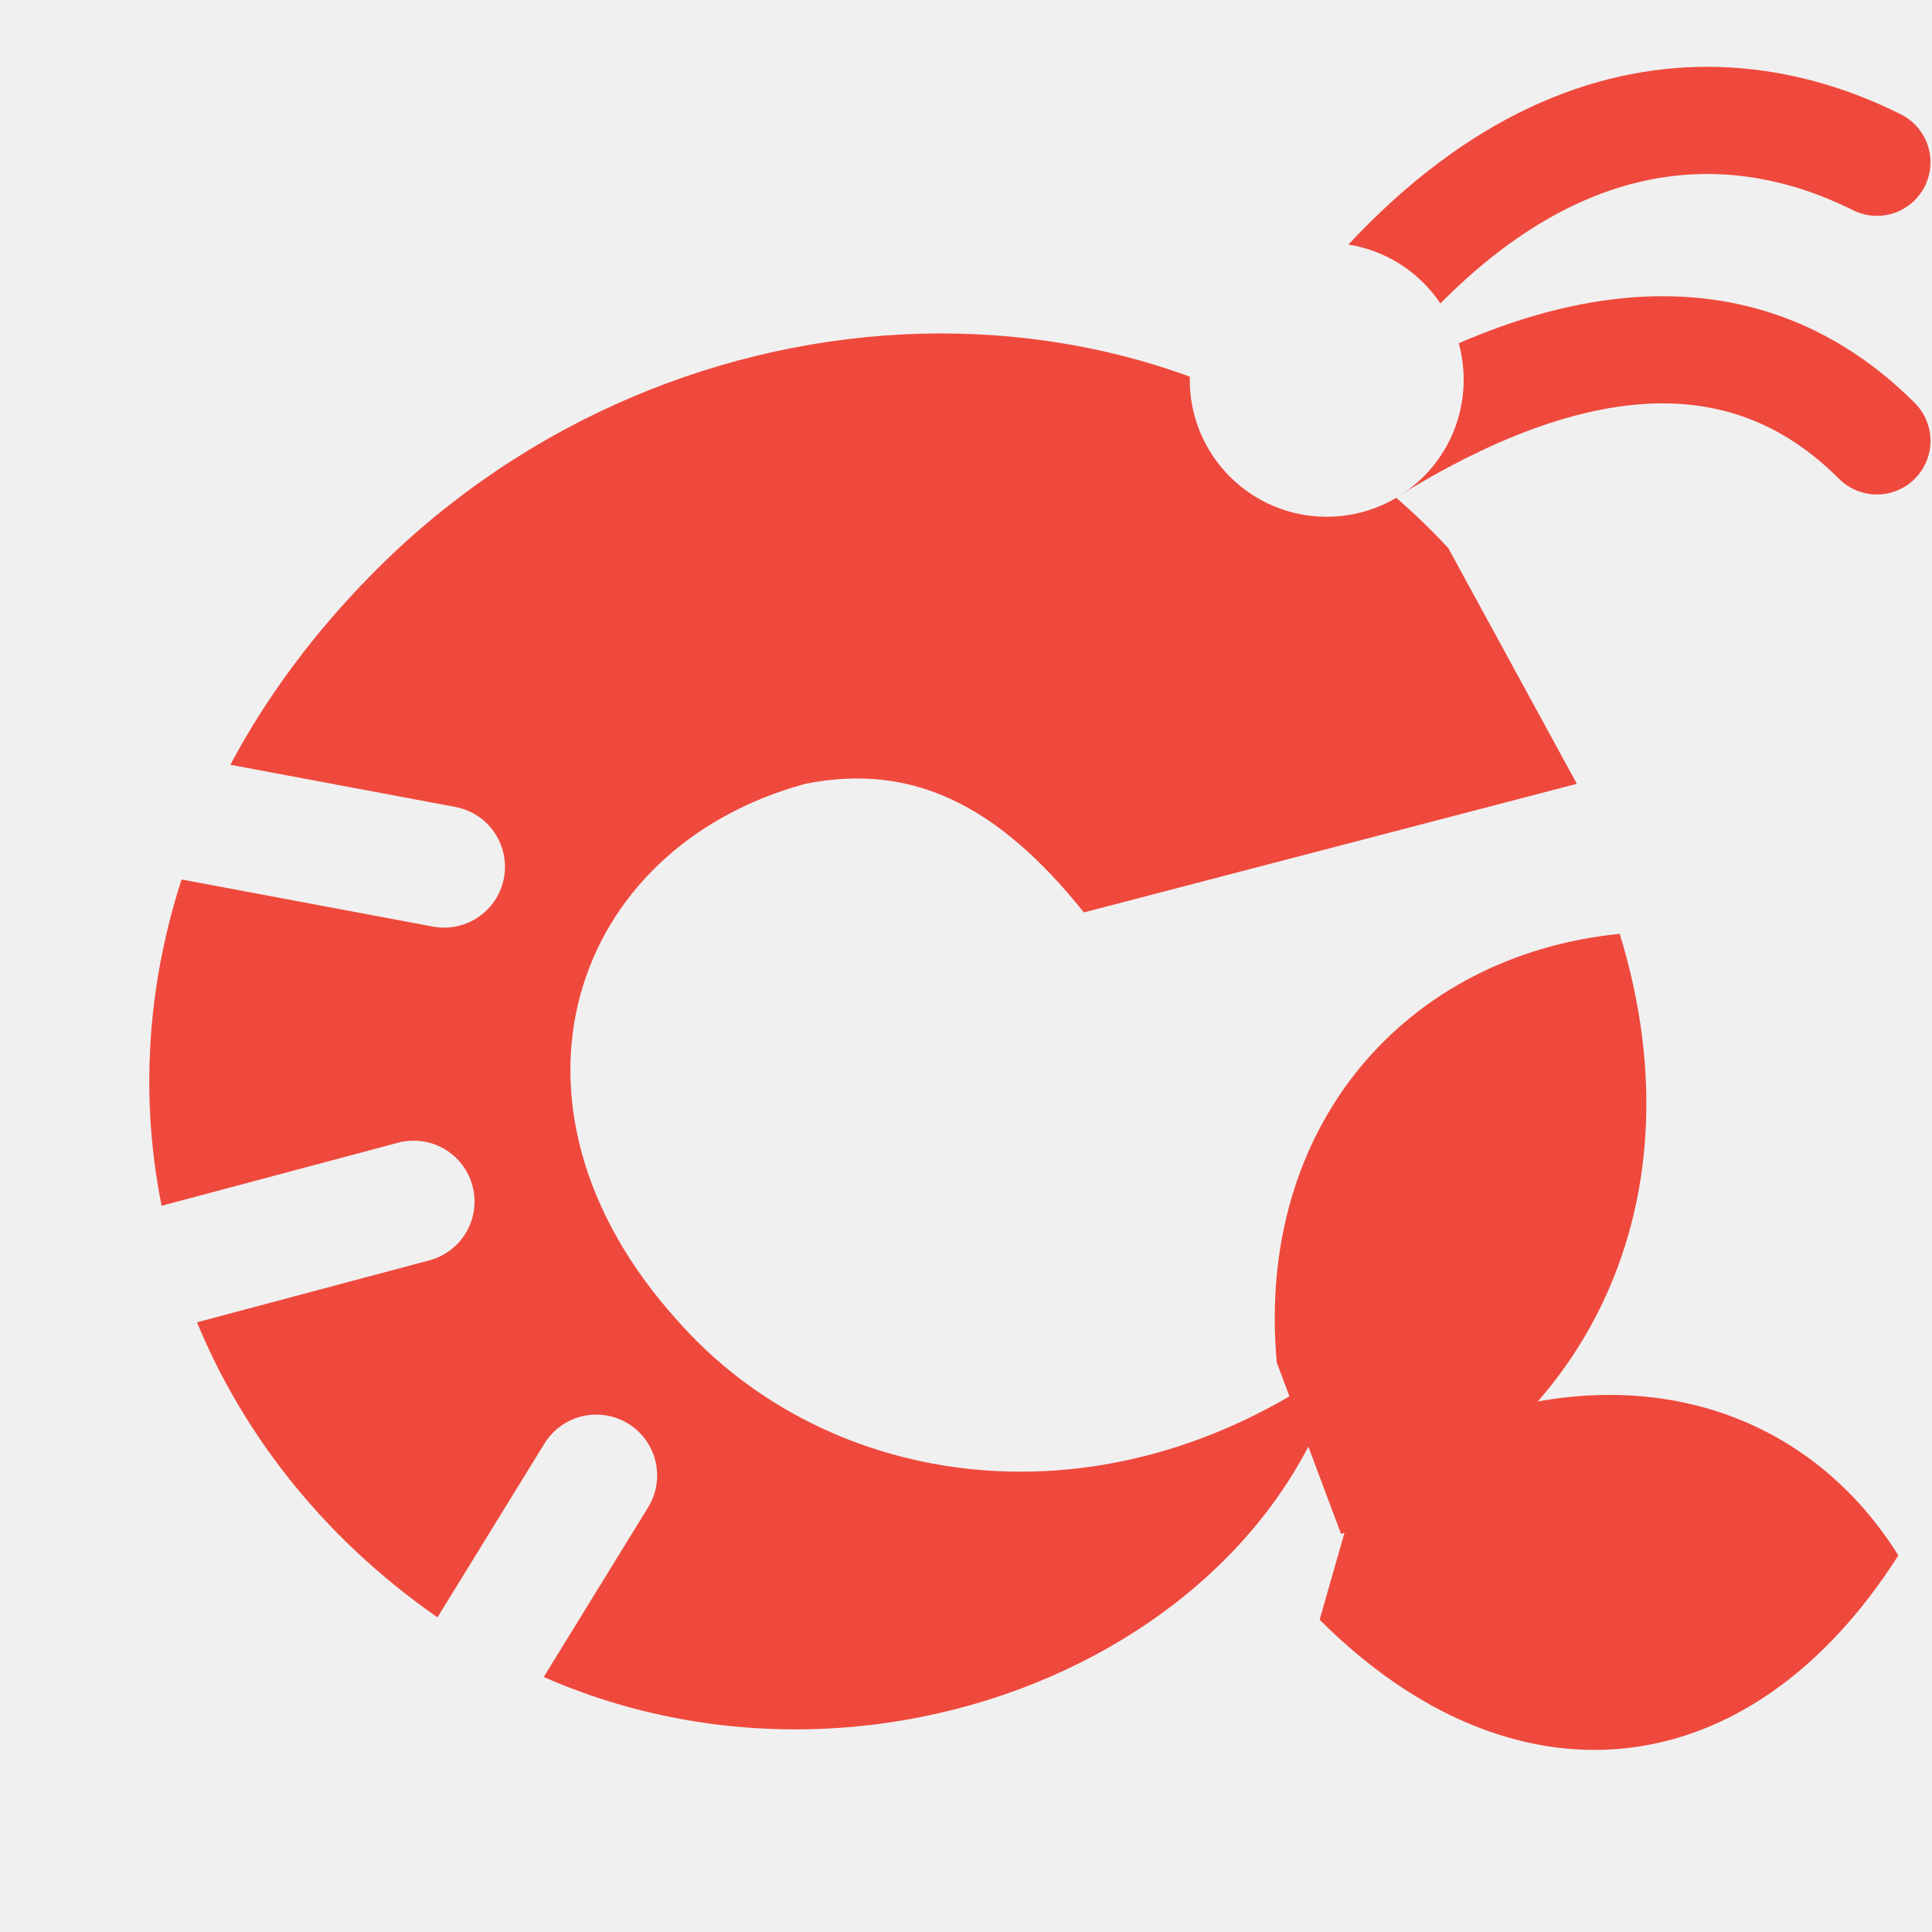
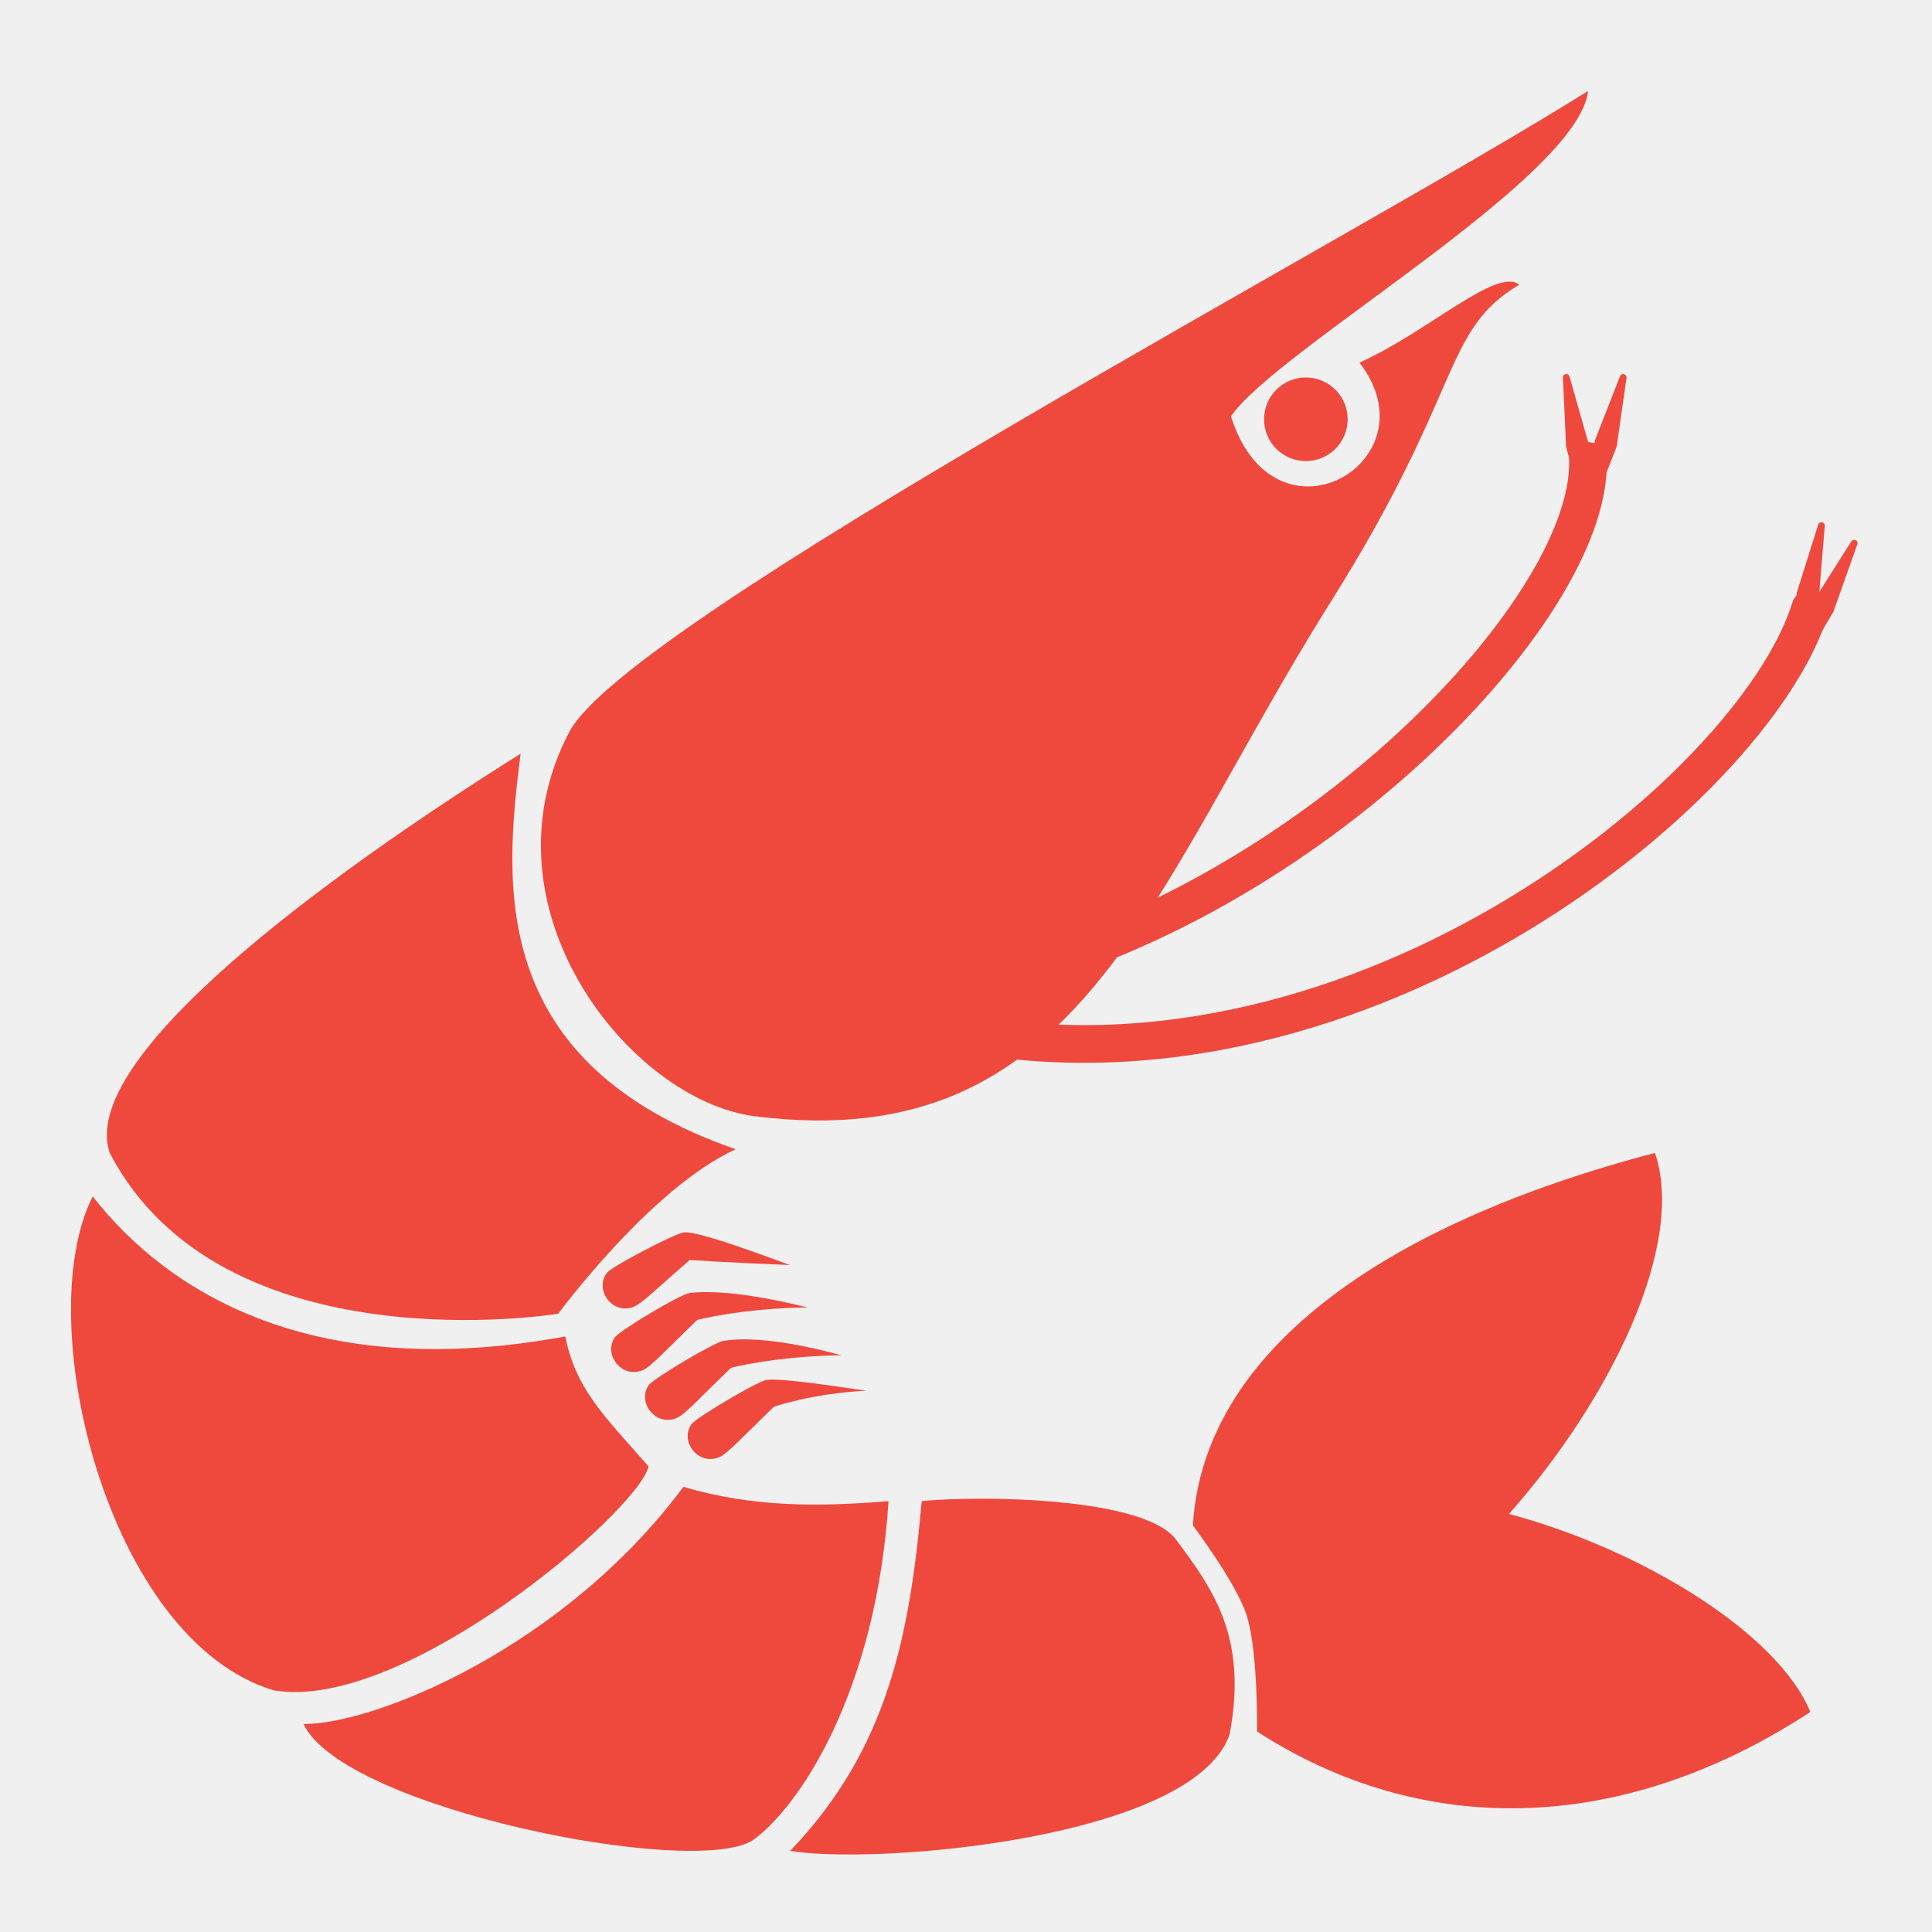
- <svg xmlns="http://www.w3.org/2000/svg" width="128" height="128" viewBox="0 0 128 128" role="img" aria-labelledby="title">
-   <defs>
-     <mask id="cutouts">
-       <rect width="128" height="128" fill="#fff" />
-       <g transform="translate(64 64) scale(1.42) translate(-63.5 -66.5)">
-         <circle cx="75" cy="49" r="4.5" fill="#000" />
-         <path d="M30 62L46 65M30 80L45 76M43 98L51 85" fill="none" stroke="#000" stroke-width="4" stroke-linecap="round" />
-       </g>
-     </mask>
-   </defs>
-   <g mask="url(#cutouts)" transform="translate(64 64) scale(1.42) translate(-63.5 -66.5)">
-     <g fill="#EF493D">
-       <path d="M86 47C73 33 50 34 36 48C20 64 23 86 39 97C55 108 77 100 81 85C70 93 57 91 50 83C41 73 45 61 56 58C61 57 65 59 69 64L92 58Z" />
-       <path d="M78 85C77 74 84 66 94 65C98 78 92 89 81 93Z" />
-       <path d="M82 90C92 84 102 86 107 94C100 105 89 106 80 97Z" />
+ <svg xmlns="http://www.w3.org/2000/svg" width="128" height="128" viewBox="0 0 128 128">
+   <g id="Layer_1" data-name="Layer 1">
+     <path d="M79.029 101.053 C79.731 89.62 91.52 81.141 109.645 76.385 C111.721 82.475 106.651 92.781 99.971 100.304 C108.78 102.652 117.809 108.216 119.937 113.424 C107.272 121.702 94.09 121.702 83.282 114.717 C83.282 114.717 83.363 109.493 82.601 107.044 C81.941 104.923 79.029 101.053 79.029 101.053 Z" fill="#ef493d" />
+     <g>
+       <path d="M88.156 39.891 C76.117 59.031 71.621 76.692 50.01 73.954 C41.772 72.911 31.569 60.197 37.718 48.493 C41.599 41.107 89.613 15.817 105.218 6.026 C104.538 11.857 84.55 23.169 81.554 27.585 C84.455 36.788 95.121 30.547 90.068 24.025 C94.568 22.012 99.181 17.667 100.652 18.864 C95.524 21.924 97.016 25.806 88.156 39.891 Z" fill="#ef493d" />
+       <path d="M34.492 49.935 C21.444 58.12 5.128 70.126 7.269 76.385 C14.73 90.688 36.985 87.038 36.985 87.038 C36.985 87.038 43.125 78.698 48.74 76.142 C32.264 70.407 33.407 58.502 34.492 49.935 Z" fill="#ef493d" />
+       <path d="M6.144 79.269 C1.989 87.408 7.078 108.667 18.139 111.99 C26.757 113.463 42.275 100.121 42.971 97.157 C39.965 93.738 38.169 92.054 37.449 88.543 C20.836 91.612 11.194 85.725 6.144 79.269 Z" fill="#ef493d" />
+       <path d="M45.278 98.505 C37.399 109.112 24.931 114.222 20.109 114.222 C22.74 119.805 45.845 124.418 49.852 121.935 C52.879 119.804 58.053 112.188 58.868 99.455 C54.437 99.817 49.954 99.9 45.278 98.505 Z" fill="#ef493d" />
+       <path d="M77.929 102.019 C75.774 99.114 64.585 99.091 61.067 99.453 C60.268 108.364 58.822 115.874 52.352 122.624 C57.997 123.578 79.029 121.85 81.463 114.919 C82.707 108.373 80.276 105.206 77.929 102.019 Z" fill="#ef493d" />
    </g>
-     <path d="M77 43C87 26 98 25 106 29M80 44C93 35 101 37 106 42" fill="none" stroke="#EF493D" stroke-width="5" stroke-linecap="round" />
+     <circle cx="86.516" cy="27.778" r="2.77" fill="#ef493d" />
+     <path d="M61.791 68.014 C89.05 74.439 116.189 52.443 119.937 40.308" fill="none" stroke="#ef493d" stroke-width="2.5" stroke-linecap="round" />
+     <path d="M64 65.207 C85.996 60.7 105.429 40.586 105.207 30.547" fill="none" stroke="#ef493d" stroke-width="2.5" stroke-linecap="round" />
+     <g>
+       <path d="M52.352 83.812 C48.036 83.638 45.503 83.476 45.71 83.467 C43.576 85.316 42.511 86.382 41.972 86.584 C40.51 87.131 39.354 85.374 40.232 84.304 C40.569 83.893 44.686 81.728 45.312 81.649 C46.374 81.516 52.235 83.806 52.352 83.812 Z" fill="#ef493d" />
+       <path d="M53.51 86.618 C49.191 86.668 45.974 87.481 46.181 87.461 C44.145 89.418 43.136 90.538 42.608 90.767 C41.177 91.389 39.932 89.695 40.753 88.58 C41.068 88.152 45.062 85.742 45.689 85.666 C48.639 85.311 53.393 86.618 53.51 86.618 Z" fill="#ef493d" />
+       <path d="M55.751 89.789 C51.432 89.839 48.216 90.651 48.423 90.632 C46.386 92.589 45.378 93.708 44.85 93.937 C43.419 94.56 42.174 92.865 42.995 91.751 C43.31 91.323 47.307 88.938 47.93 88.837 C50.936 88.351 55.635 89.789 55.751 89.789 Z" fill="#ef493d" />
+       <path d="M57.389 92.143 C53.933 92.289 51.043 93.244 51.25 93.225 C49.214 95.182 48.206 96.301 47.678 96.53 C46.247 97.153 45.001 95.458 45.823 94.344 C46.138 93.916 50.137 91.541 50.758 91.43 C51.811 91.241 57.272 92.143 57.389 92.143 Z" fill="#ef493d" />
+     </g>
+     <polygon points="103.992,24.972 105.238,29.353 105.444,33.81 105.212,33.848 104.984,33.788 105.017,33.702 105.661,29.193 107.321,24.951 107.336,24.909 107.359,24.872 107.389,24.839 107.425,24.814 107.465,24.795 107.508,24.785 107.552,24.783 107.596,24.79 107.637,24.806 107.675,24.829 107.707,24.859 107.733,24.895 107.751,24.935 107.761,24.978 107.763,25.022 107.756,25.065 107.112,29.574 105.453,33.816 105.157,34.98 103.758,29.594 103.548,25.044 103.545,25 103.551,24.956 103.565,24.915 103.587,24.877 103.616,24.843 103.651,24.817 103.691,24.797 103.734,24.786 103.778,24.783 103.821,24.789 103.863,24.803 103.901,24.825 103.934,24.855 103.961,24.89 103.981,24.929" fill="#ef493d" />
+     <polygon points="120.894,34.867 120.509,39.564 119.094,44.059 119.076,44.27 118.833,44.222 118.609,44.113 120.118,39.872 122.642,35.892 122.665,35.854 122.695,35.822 122.73,35.796 122.771,35.778 122.813,35.768 122.858,35.766 122.901,35.773 122.942,35.788 122.98,35.811 123.012,35.841 123.038,35.877 123.057,35.917 123.067,35.96 123.068,36.004 123.062,36.048 123.046,36.089 121.466,40.529 118.223,46.04 118.652,43.973 119.037,39.276 120.453,34.781 120.465,34.738 120.486,34.699 120.514,34.665 120.548,34.637 120.587,34.616 120.629,34.603 120.673,34.599 120.717,34.603 120.759,34.616 120.798,34.636 120.832,34.664 120.86,34.698 120.881,34.737 120.894,34.779 120.898,34.823" fill="#ef493d" />
  </g>
</svg>
